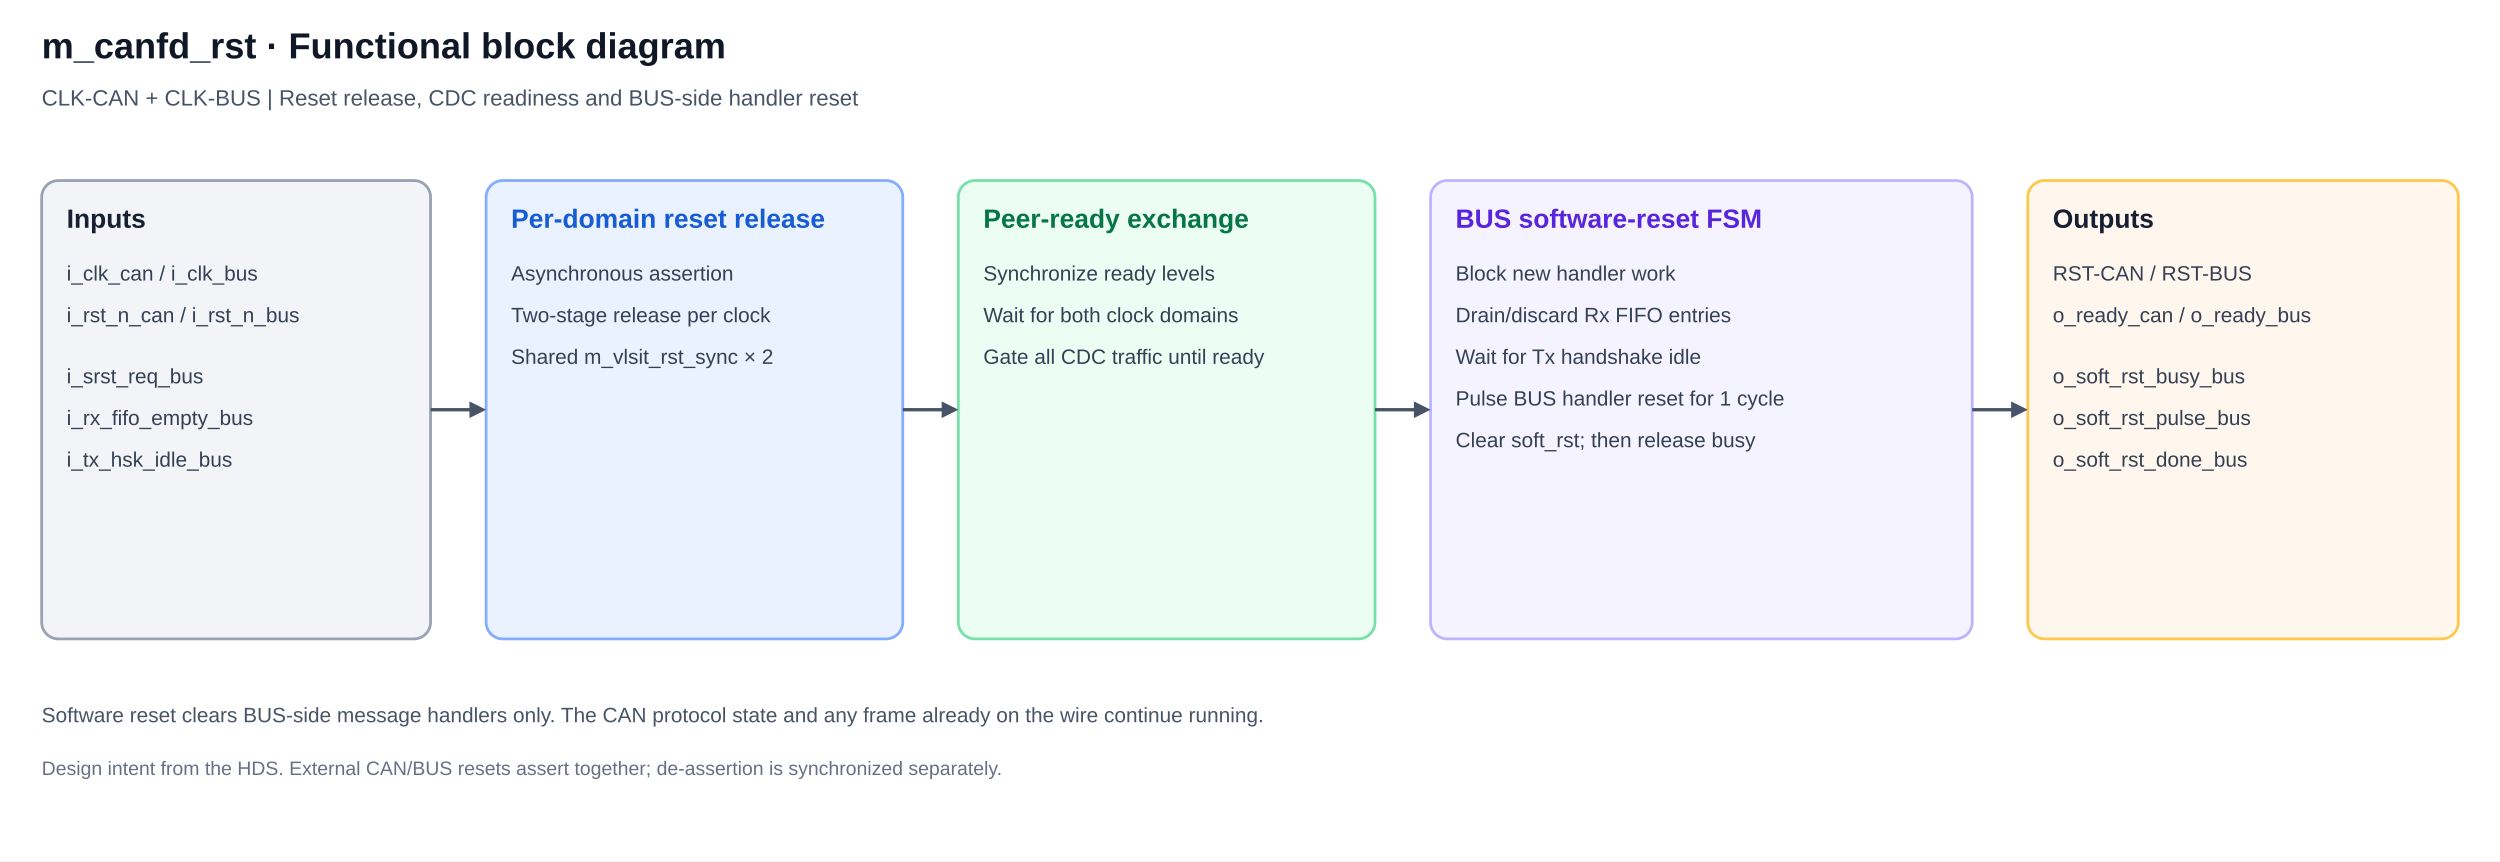
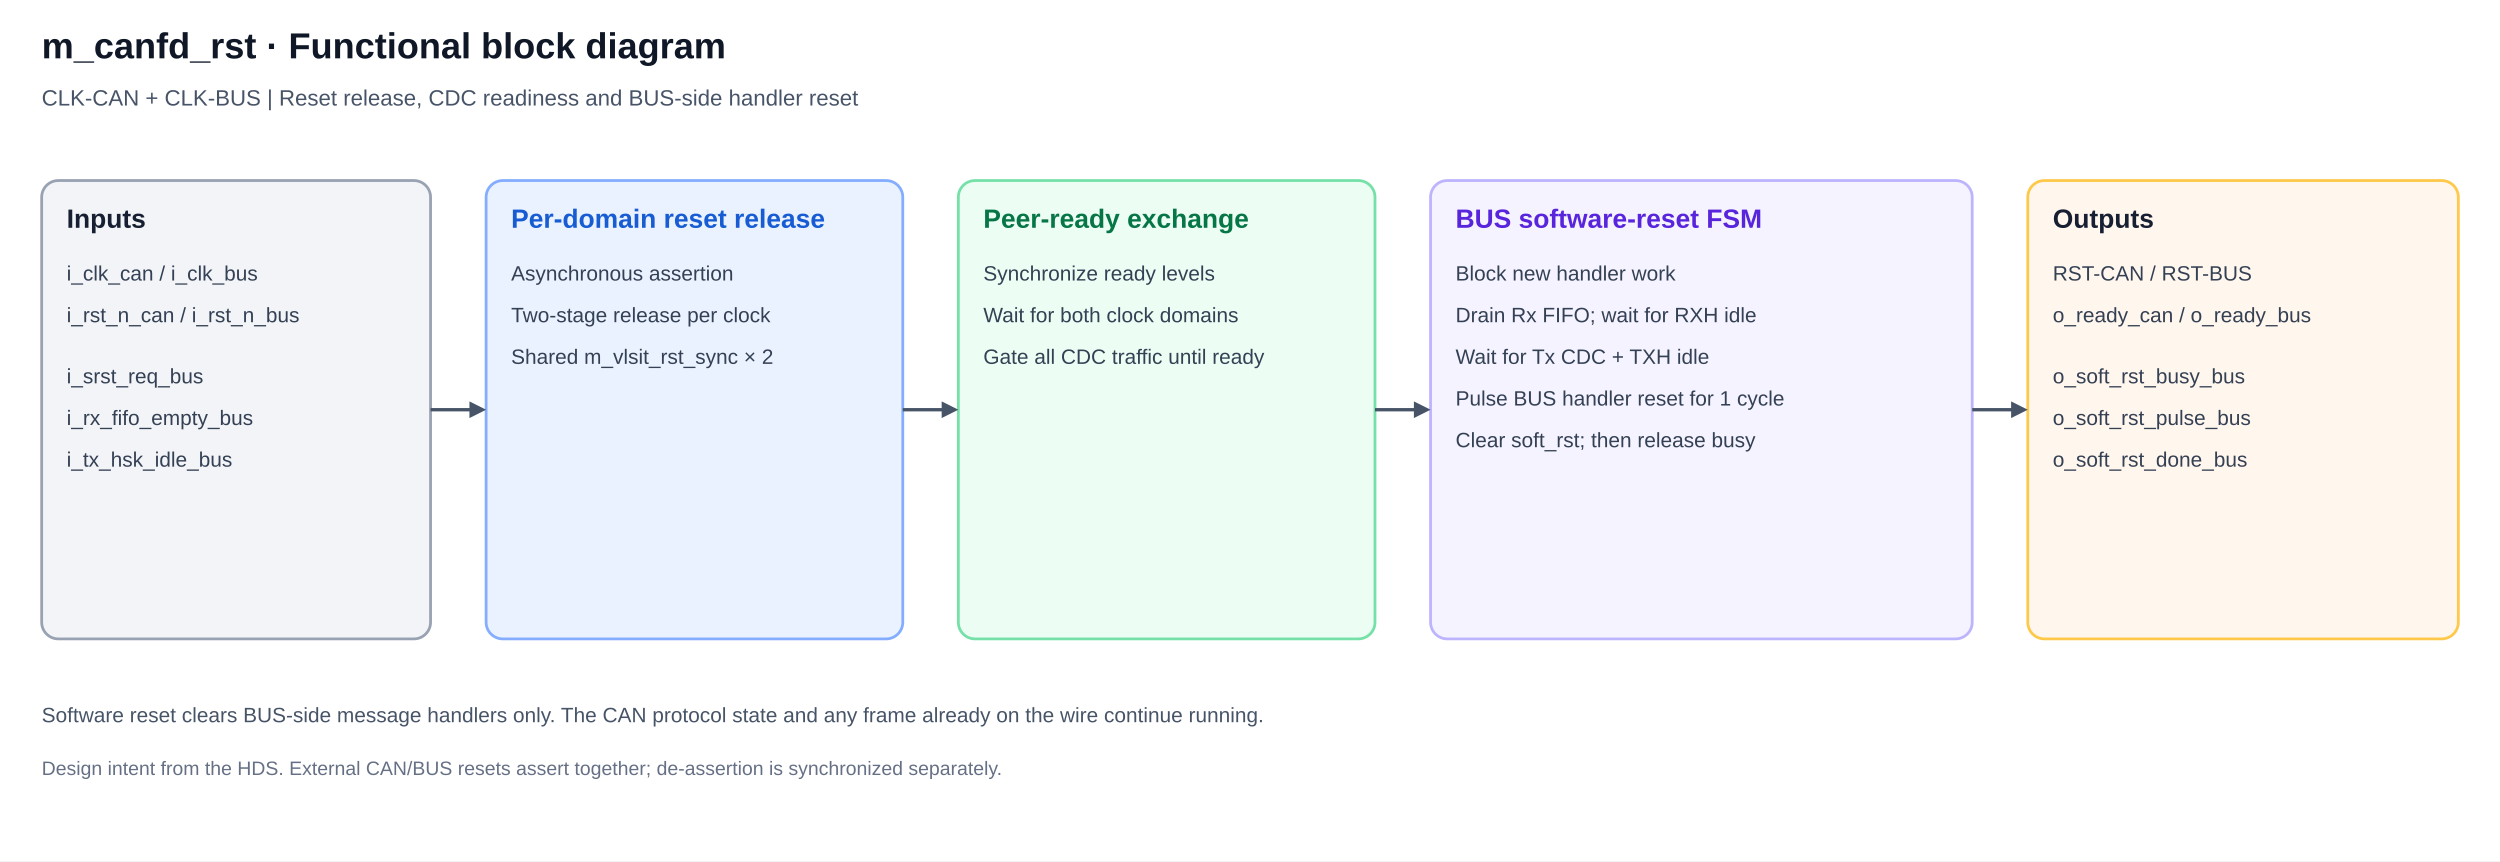
<svg xmlns="http://www.w3.org/2000/svg" width="1800" height="620" viewBox="0 0 1800 620" role="img" aria-labelledby="title desc">
  <rect width="100%" height="100%" fill="#ffffff" />
  <text x="30" y="42" font-family="Arial, Helvetica, sans-serif" font-size="26" fill="#101828" font-weight="bold">m_canfd_rst · Functional block diagram</text>
  <text x="30" y="76" font-family="Arial, Helvetica, sans-serif" font-size="16" fill="#475467">CLK-CAN + CLK-BUS  |  Reset release, CDC readiness and BUS-side handler reset</text>
  <rect x="30" y="130" width="280" height="330" rx="12" fill="#f2f4f7" stroke="#98a2b3" stroke-width="2" />
  <text x="48" y="164" font-family="Arial, Helvetica, sans-serif" font-size="19" fill="#172033" font-weight="bold">Inputs</text>
  <text x="48" y="202" font-family="Arial, Helvetica, sans-serif" font-size="15" fill="#344054">i_clk_can / i_clk_bus</text>
  <text x="48" y="232" font-family="Arial, Helvetica, sans-serif" font-size="15" fill="#344054">i_rst_n_can / i_rst_n_bus</text>
  <text x="48" y="276" font-family="Arial, Helvetica, sans-serif" font-size="15" fill="#344054">i_srst_req_bus</text>
  <text x="48" y="306" font-family="Arial, Helvetica, sans-serif" font-size="15" fill="#344054">i_rx_fifo_empty_bus</text>
  <text x="48" y="336" font-family="Arial, Helvetica, sans-serif" font-size="15" fill="#344054">i_tx_hsk_idle_bus</text>
  <rect x="350" y="130" width="300" height="330" rx="12" fill="#eaf2ff" stroke="#84adff" stroke-width="2" />
  <text x="368" y="164" font-family="Arial, Helvetica, sans-serif" font-size="19" fill="#175cd3" font-weight="bold">Per-domain reset release</text>
  <text x="368" y="202" font-family="Arial, Helvetica, sans-serif" font-size="15" fill="#344054">Asynchronous assertion</text>
  <text x="368" y="232" font-family="Arial, Helvetica, sans-serif" font-size="15" fill="#344054">Two-stage release per clock</text>
  <text x="368" y="262" font-family="Arial, Helvetica, sans-serif" font-size="15" fill="#344054">Shared m_vlsit_rst_sync × 2</text>
  <rect x="690" y="130" width="300" height="330" rx="12" fill="#ecfdf3" stroke="#75e0a7" stroke-width="2" />
  <text x="708" y="164" font-family="Arial, Helvetica, sans-serif" font-size="19" fill="#067647" font-weight="bold">Peer-ready exchange</text>
  <text x="708" y="202" font-family="Arial, Helvetica, sans-serif" font-size="15" fill="#344054">Synchronize ready levels</text>
  <text x="708" y="232" font-family="Arial, Helvetica, sans-serif" font-size="15" fill="#344054">Wait for both clock domains</text>
  <text x="708" y="262" font-family="Arial, Helvetica, sans-serif" font-size="15" fill="#344054">Gate all CDC traffic until ready</text>
  <rect x="1030" y="130" width="390" height="330" rx="12" fill="#f4f3ff" stroke="#bdb4fe" stroke-width="2" />
  <text x="1048" y="164" font-family="Arial, Helvetica, sans-serif" font-size="19" fill="#5925dc" font-weight="bold">BUS software-reset FSM</text>
  <text x="1048" y="202" font-family="Arial, Helvetica, sans-serif" font-size="15" fill="#344054">Block new handler work</text>
-   <text x="1048" y="232" font-family="Arial, Helvetica, sans-serif" font-size="15" fill="#344054">Drain/discard Rx FIFO entries</text>
-   <text x="1048" y="262" font-family="Arial, Helvetica, sans-serif" font-size="15" fill="#344054">Wait for Tx handshake idle</text>
+   <text x="1048" y="232" font-family="Arial, Helvetica, sans-serif" font-size="15" fill="#344054">Drain Rx FIFO; wait for RXH idle</text>
+   <text x="1048" y="262" font-family="Arial, Helvetica, sans-serif" font-size="15" fill="#344054">Wait for Tx CDC + TXH idle</text>
  <text x="1048" y="292" font-family="Arial, Helvetica, sans-serif" font-size="15" fill="#344054">Pulse BUS handler reset for 1 cycle</text>
  <text x="1048" y="322" font-family="Arial, Helvetica, sans-serif" font-size="15" fill="#344054">Clear soft_rst; then release busy</text>
  <rect x="1460" y="130" width="310" height="330" rx="12" fill="#fff6ed" stroke="#fec84b" stroke-width="2" />
  <text x="1478" y="164" font-family="Arial, Helvetica, sans-serif" font-size="19" fill="#172033" font-weight="bold">Outputs</text>
  <text x="1478" y="202" font-family="Arial, Helvetica, sans-serif" font-size="15" fill="#344054">RST-CAN / RST-BUS</text>
  <text x="1478" y="232" font-family="Arial, Helvetica, sans-serif" font-size="15" fill="#344054">o_ready_can / o_ready_bus</text>
  <text x="1478" y="276" font-family="Arial, Helvetica, sans-serif" font-size="15" fill="#344054">o_soft_rst_busy_bus</text>
  <text x="1478" y="306" font-family="Arial, Helvetica, sans-serif" font-size="15" fill="#344054">o_soft_rst_pulse_bus</text>
  <text x="1478" y="336" font-family="Arial, Helvetica, sans-serif" font-size="15" fill="#344054">o_soft_rst_done_bus</text>
  <path d="M310 295 L340 295" fill="none" stroke="#475467" stroke-width="2.4" />
  <polygon points="350,295 338,289 338,301" fill="#475467" />
  <path d="M650 295 L680 295" fill="none" stroke="#475467" stroke-width="2.4" />
  <polygon points="690,295 678,289 678,301" fill="#475467" />
  <path d="M990 295 L1020 295" fill="none" stroke="#475467" stroke-width="2.4" />
  <polygon points="1030,295 1018,289 1018,301" fill="#475467" />
  <path d="M1420 295 L1450 295" fill="none" stroke="#475467" stroke-width="2.4" />
  <polygon points="1460,295 1448,289 1448,301" fill="#475467" />
  <text x="30" y="520" font-family="Arial, Helvetica, sans-serif" font-size="15" fill="#475467">Software reset clears BUS-side message handlers only. The CAN protocol state and any frame already on the wire continue running.</text>
  <text x="30" y="558" font-family="Arial, Helvetica, sans-serif" font-size="14" fill="#667085">Design intent from the HDS. External CAN/BUS resets assert together; de-assertion is synchronized separately.</text>
</svg>
